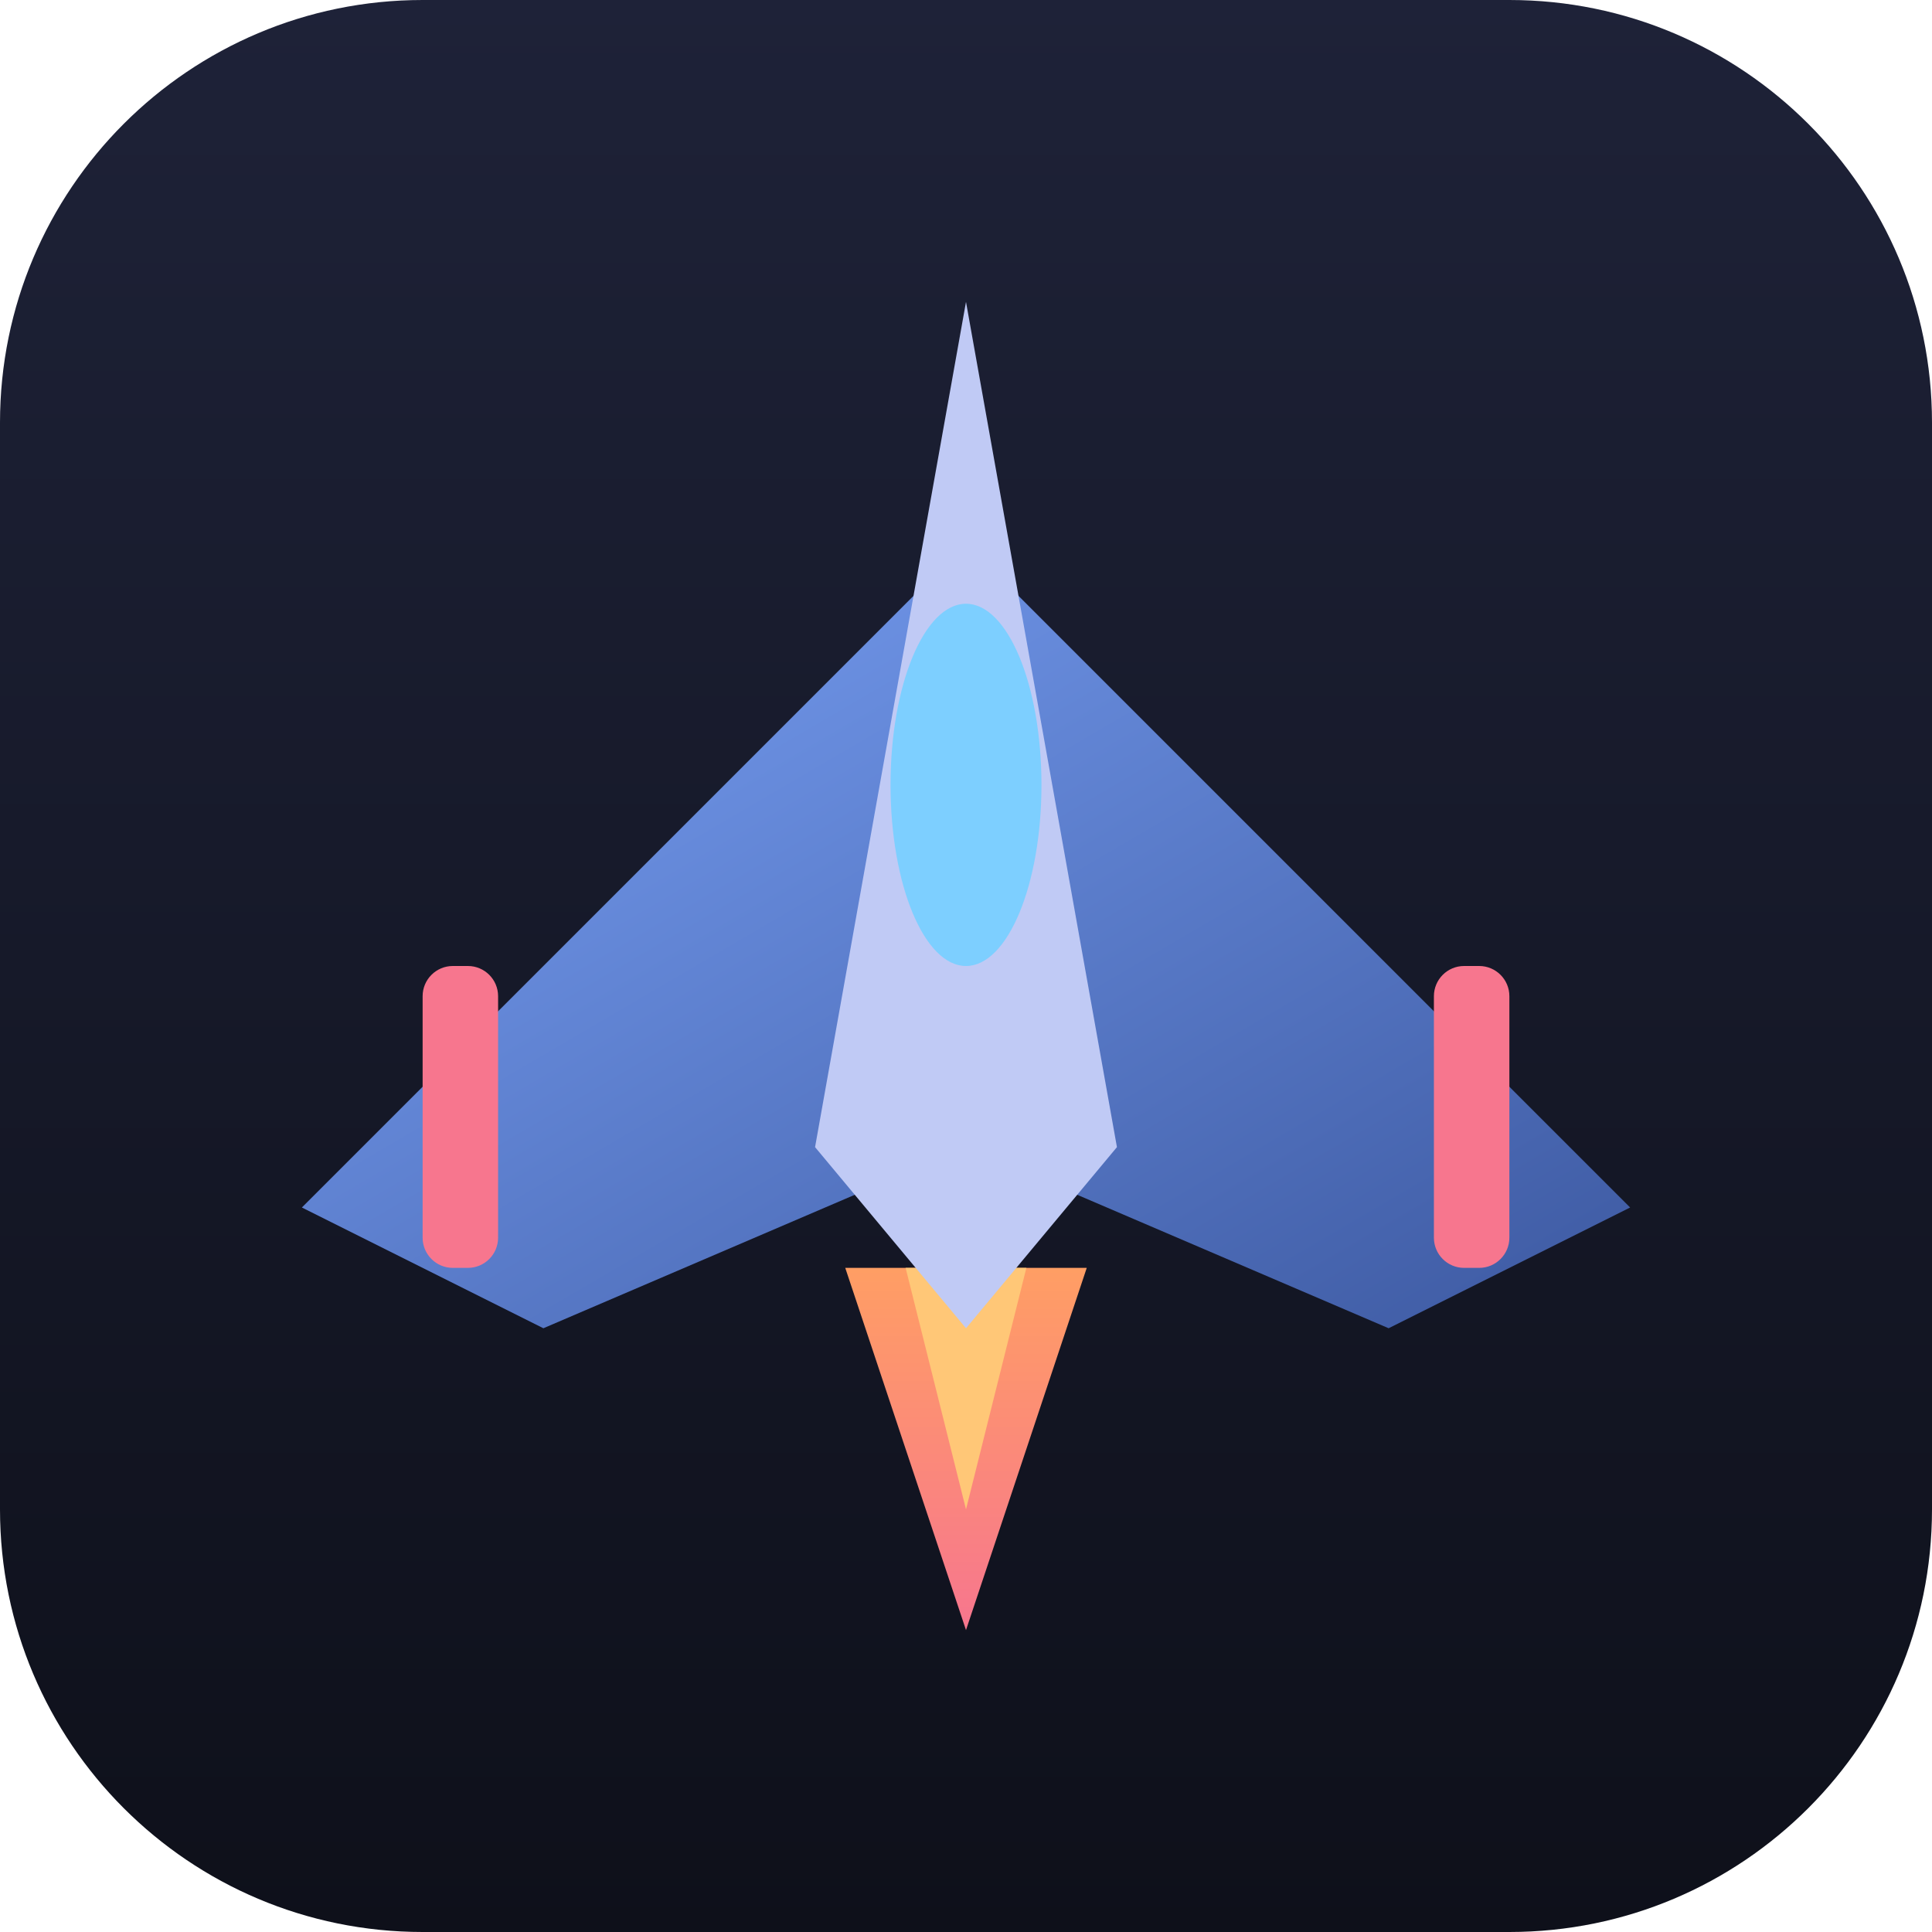
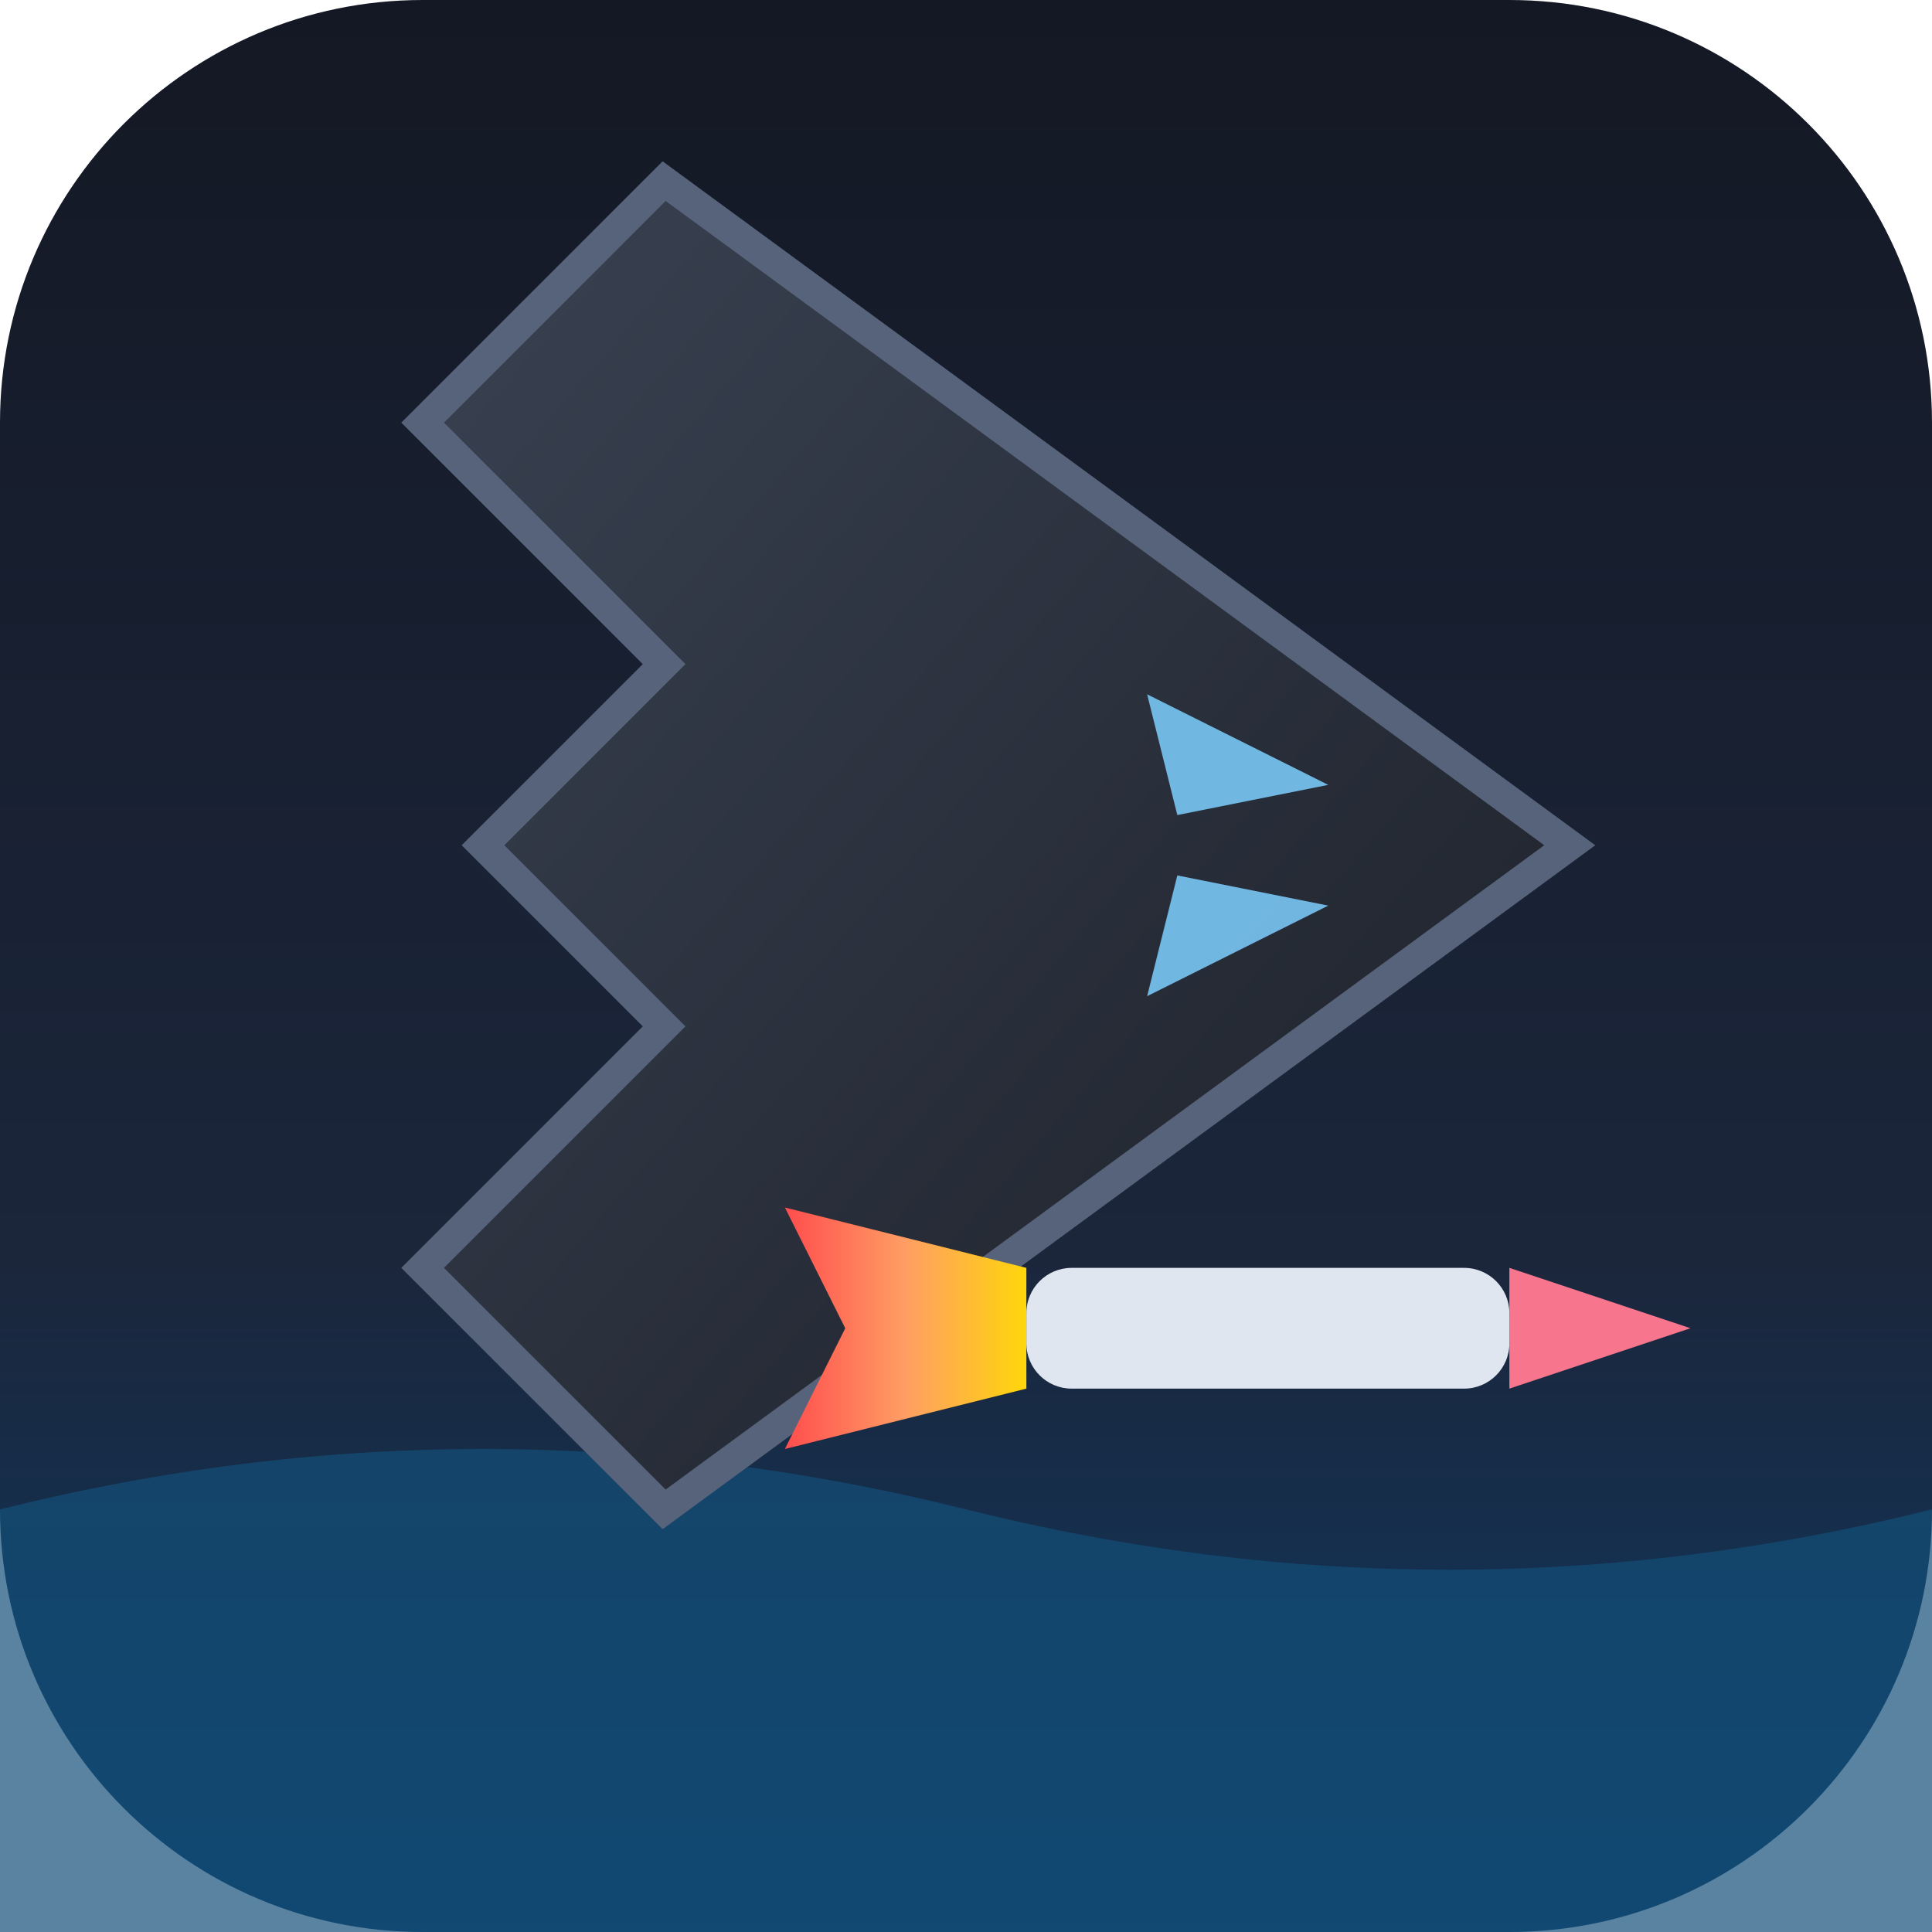
<svg xmlns="http://www.w3.org/2000/svg" viewBox="0 0 64 64" width="64" height="64">
  <defs>
    <linearGradient id="bg" x1="0" y1="0" x2="0" y2="1">
-       <stop offset="0%" stop-color="#1e2238" />
-       <stop offset="100%" stop-color="#0e101a" />
+       <stop offset="0%" stop-color="#141824" />
+       <stop offset="65%" stop-color="#1b263b" />
+       <stop offset="100%" stop-color="#0d3b66" />
    </linearGradient>
-     <linearGradient id="plane" x1="0" y1="0" x2="1" y2="1">
-       <stop offset="0%" stop-color="#7aa2f7" />
-       <stop offset="100%" stop-color="#3d59a1" />
+     <linearGradient id="b2" x1="0" y1="0" x2="1" y2="1">
+       <stop offset="0%" stop-color="#3a4252" />
+       <stop offset="100%" stop-color="#1b1f27" />
    </linearGradient>
-     <linearGradient id="fire" x1="0" y1="0" x2="0" y2="1">
-       <stop offset="0%" stop-color="#ff9e64" />
-       <stop offset="100%" stop-color="#f7768e" />
+     <linearGradient id="fire" x1="0" y1="0" x2="1" y2="0">
+       <stop offset="0%" stop-color="#ff4d4d" />
+       <stop offset="50%" stop-color="#ff9e64" />
+       <stop offset="100%" stop-color="#ffd60a" />
    </linearGradient>
  </defs>
  <rect width="64" height="64" rx="14" fill="url(#bg)" />
-   <polygon points="32,54 28,42 36,42" fill="url(#fire)" />
-   <polygon points="32,50 30,42 34,42" fill="#ffc777" />
-   <polygon points="32,18 10,40 18,44 32,38 46,44 54,40" fill="url(#plane)" />
-   <polygon points="32,10 27,38 32,44 37,38" fill="#c0caf5" />
-   <ellipse cx="32" cy="26" rx="2.5" ry="6" fill="#7dcfff" />
-   <rect x="14" y="32" width="2.5" height="10" rx="1" fill="#f7768e" />
-   <rect x="47.5" y="32" width="2.5" height="10" rx="1" fill="#f7768e" />
+   <path d="M0,50 Q16,46 32,50 T64,50 L64,64 L0,64 Z" fill="#124e78" opacity="0.7" />
+   <polygon points="52,28 22,6 14,14 22,22 16,28 22,34 14,42 22,50" fill="url(#b2)" stroke="#56637a" stroke-width="1" />
+   <polygon points="44,26 38,23 39,27" fill="#7dcfff" opacity="0.85" />
+   <polygon points="44,30 38,33 39,29" fill="#7dcfff" opacity="0.85" />
+   <rect x="34" y="42" width="16" height="4" rx="1.5" fill="#e0e6f0" />
+   <polygon points="50,42 56,44 50,46" fill="#f7768e" />
+   <polygon points="34,42 26,40 28,44 26,48 34,46" fill="url(#fire)" />
</svg>
